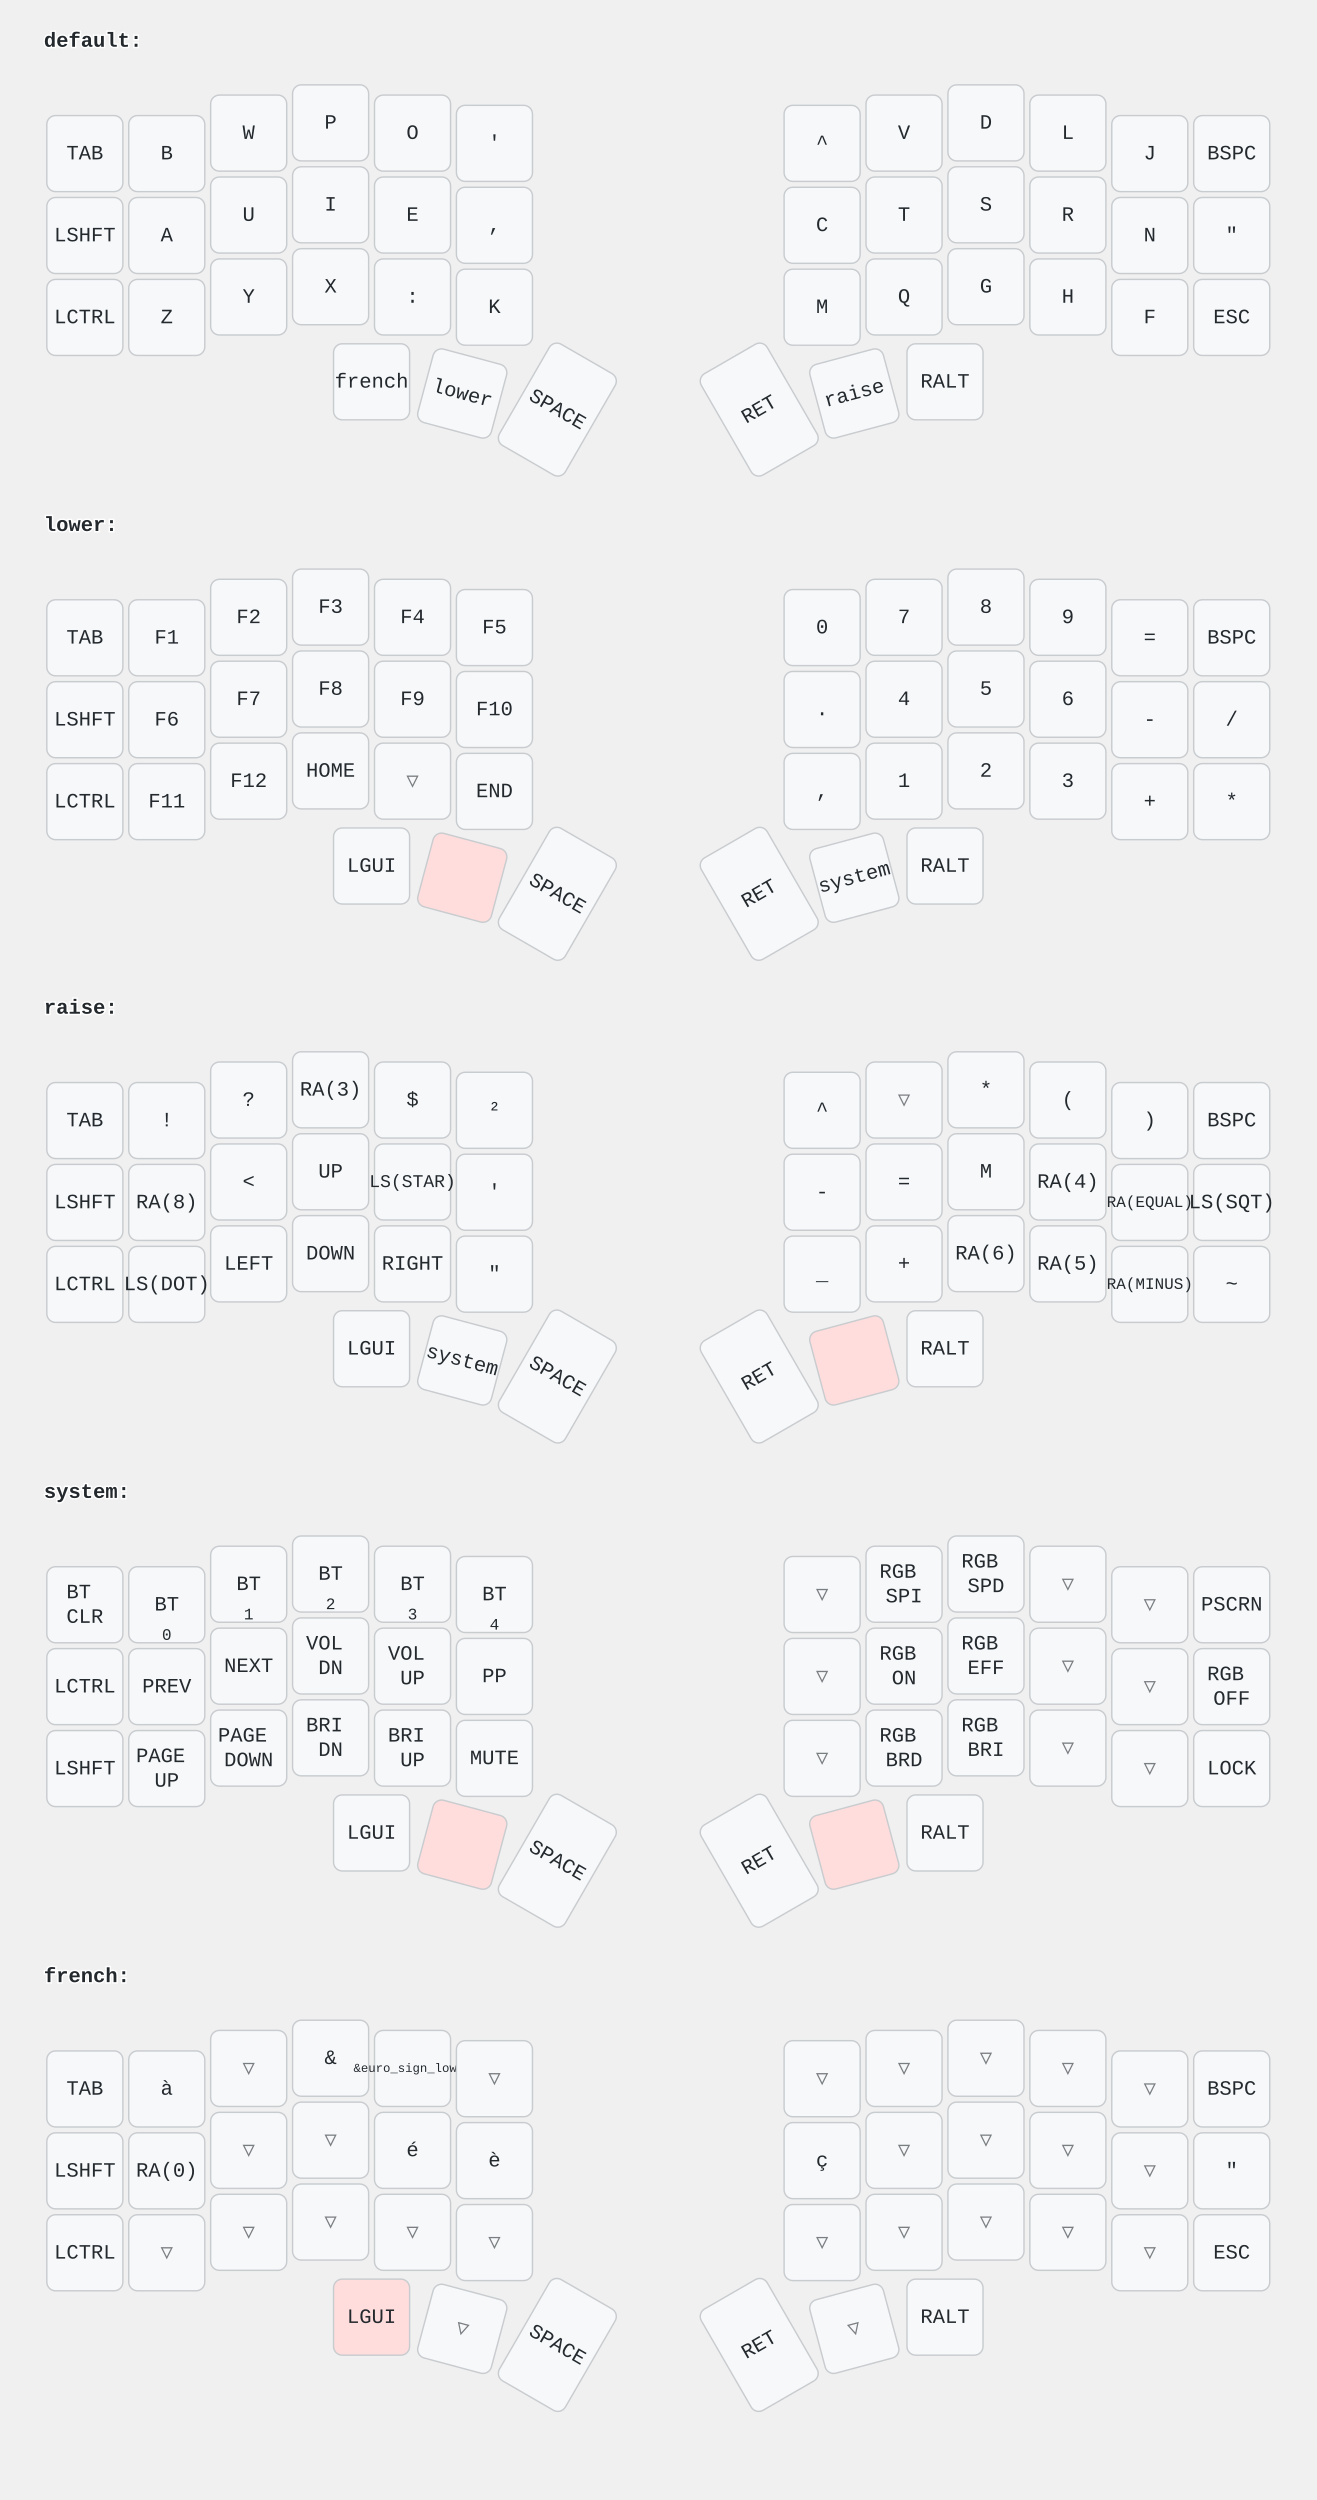
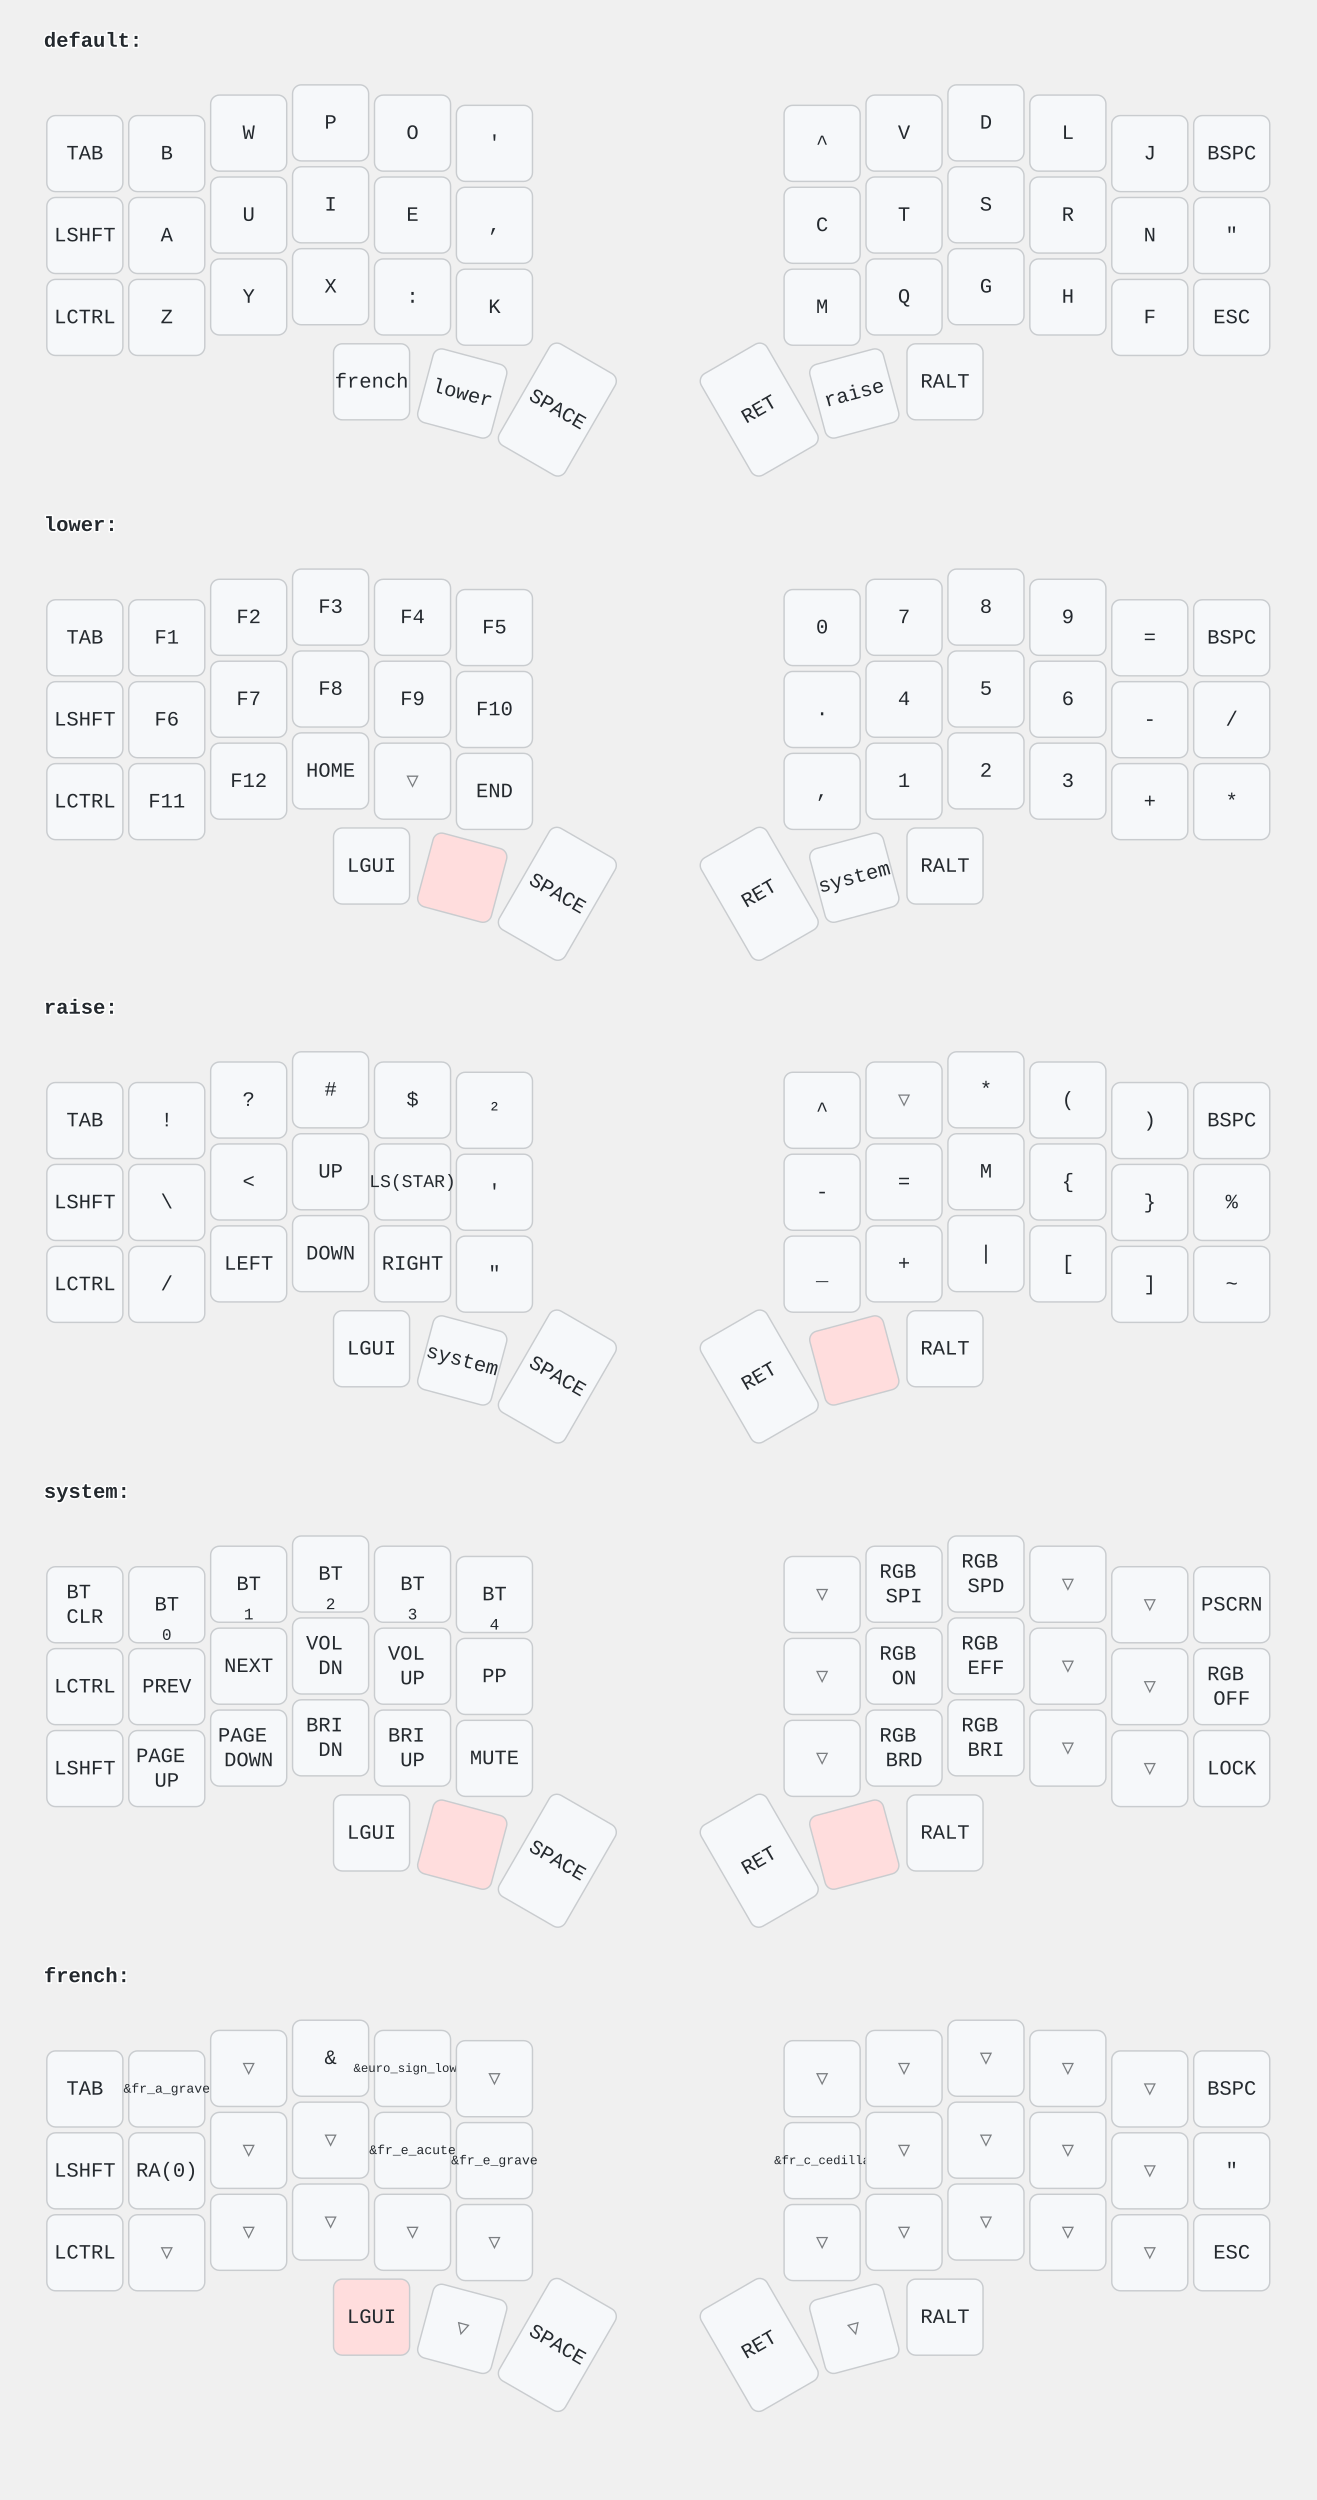
<svg xmlns="http://www.w3.org/2000/svg" width="900" height="1709" viewBox="0 0 900 1709" class="keymap">
  <style>/* inherit to force styles through use tags */
svg path {
    fill: inherit;
}

/* font and background color specifications */
svg.keymap {
    font-family: SFMono-Regular,Consolas,Liberation Mono,Menlo,monospace;
    font-size: 14px;
    font-kerning: normal;
    text-rendering: optimizeLegibility;
    fill: #24292e;
}

/* default key styling */
rect.key {
    fill: #f6f8fa;
}

rect.key, rect.combo {
    stroke: #c9cccf;
    stroke-width: 1;
}

/* default key side styling, only used is draw_key_sides is set */
rect.side {
    filter: brightness(90%);
}

/* color accent for combo boxes */
rect.combo, rect.combo-separate {
    fill: #cdf;
}

/* color accent for held keys */
rect.held, rect.combo.held {
    fill: #fdd;
}

/* color accent for ghost (optional) keys */
rect.ghost, rect.combo.ghost {
    stroke-dasharray: 4, 4;
    stroke-width: 2;
}

text {
    text-anchor: middle;
    dominant-baseline: middle;
}

/* styling for layer labels */
text.label {
    font-weight: bold;
    text-anchor: start;
    stroke: white;
    stroke-width: 2;
    paint-order: stroke;
}

/* styling for combo tap, and key hold/shifted label text */
text.combo, text.hold, text.shifted {
    font-size: 11px;
}

text.hold {
    text-anchor: middle;
    dominant-baseline: auto;
}

text.shifted {
    text-anchor: middle;
    dominant-baseline: hanging;
}

/* styling for hold/shifted label text in combo box */
text.combo.hold, text.combo.shifted {
    font-size: 8px;
}

/* lighter symbol for transparent keys */
text.trans {
    fill: #7b7e81;
}

/* styling for combo dendrons */
path.combo {
    stroke-width: 1;
    stroke: gray;
    fill: none;
}

/* Start Tabler Icons Cleanup */
/* cannot use height/width with glyphs */
.icon-tabler &gt; path {
    fill: inherit;
    stroke: inherit;
    stroke-width: 2;
}
/* hide tabler's default box */
.icon-tabler &gt; path[stroke="none"][fill="none"] {
    visibility: hidden;
}
/* End Tabler Icons Cleanup */
</style>
  <g transform="translate(30, 0)" class="layer-default">
    <text x="0" y="28" class="label">default:</text>
    <g transform="translate(0, 56)">
      <g transform="translate(28, 49)" class="key keypos-0">
        <rect rx="6" ry="6" x="-26" y="-26" width="52" height="52" class="key" />
        <text x="0" y="0" class="key tap">TAB</text>
      </g>
      <g transform="translate(84, 49)" class="key keypos-1">
        <rect rx="6" ry="6" x="-26" y="-26" width="52" height="52" class="key" />
        <text x="0" y="0" class="key tap">B</text>
      </g>
      <g transform="translate(140, 35)" class="key keypos-2">
        <rect rx="6" ry="6" x="-26" y="-26" width="52" height="52" class="key" />
        <text x="0" y="0" class="key tap">W</text>
      </g>
      <g transform="translate(196, 28)" class="key keypos-3">
        <rect rx="6" ry="6" x="-26" y="-26" width="52" height="52" class="key" />
        <text x="0" y="0" class="key tap">P</text>
      </g>
      <g transform="translate(252, 35)" class="key keypos-4">
        <rect rx="6" ry="6" x="-26" y="-26" width="52" height="52" class="key" />
        <text x="0" y="0" class="key tap">O</text>
      </g>
      <g transform="translate(308, 42)" class="key keypos-5">
        <rect rx="6" ry="6" x="-26" y="-26" width="52" height="52" class="key" />
        <text x="0" y="0" class="key tap">'</text>
      </g>
      <g transform="translate(532, 42)" class="key keypos-6">
        <rect rx="6" ry="6" x="-26" y="-26" width="52" height="52" class="key" />
        <text x="0" y="0" class="key tap">^</text>
      </g>
      <g transform="translate(588, 35)" class="key keypos-7">
        <rect rx="6" ry="6" x="-26" y="-26" width="52" height="52" class="key" />
        <text x="0" y="0" class="key tap">V</text>
      </g>
      <g transform="translate(644, 28)" class="key keypos-8">
        <rect rx="6" ry="6" x="-26" y="-26" width="52" height="52" class="key" />
        <text x="0" y="0" class="key tap">D</text>
      </g>
      <g transform="translate(700, 35)" class="key keypos-9">
        <rect rx="6" ry="6" x="-26" y="-26" width="52" height="52" class="key" />
        <text x="0" y="0" class="key tap">L</text>
      </g>
      <g transform="translate(756, 49)" class="key keypos-10">
        <rect rx="6" ry="6" x="-26" y="-26" width="52" height="52" class="key" />
        <text x="0" y="0" class="key tap">J</text>
      </g>
      <g transform="translate(812, 49)" class="key keypos-11">
        <rect rx="6" ry="6" x="-26" y="-26" width="52" height="52" class="key" />
        <text x="0" y="0" class="key tap">BSPC</text>
      </g>
      <g transform="translate(28, 105)" class="key keypos-12">
        <rect rx="6" ry="6" x="-26" y="-26" width="52" height="52" class="key" />
        <text x="0" y="0" class="key tap">LSHFT</text>
      </g>
      <g transform="translate(84, 105)" class="key keypos-13">
        <rect rx="6" ry="6" x="-26" y="-26" width="52" height="52" class="key" />
        <text x="0" y="0" class="key tap">A</text>
      </g>
      <g transform="translate(140, 91)" class="key keypos-14">
        <rect rx="6" ry="6" x="-26" y="-26" width="52" height="52" class="key" />
        <text x="0" y="0" class="key tap">U</text>
      </g>
      <g transform="translate(196, 84)" class="key keypos-15">
        <rect rx="6" ry="6" x="-26" y="-26" width="52" height="52" class="key" />
        <text x="0" y="0" class="key tap">I</text>
      </g>
      <g transform="translate(252, 91)" class="key keypos-16">
        <rect rx="6" ry="6" x="-26" y="-26" width="52" height="52" class="key" />
        <text x="0" y="0" class="key tap">E</text>
      </g>
      <g transform="translate(308, 98)" class="key keypos-17">
        <rect rx="6" ry="6" x="-26" y="-26" width="52" height="52" class="key" />
        <text x="0" y="0" class="key tap">,</text>
      </g>
      <g transform="translate(532, 98)" class="key keypos-18">
        <rect rx="6" ry="6" x="-26" y="-26" width="52" height="52" class="key" />
        <text x="0" y="0" class="key tap">C</text>
      </g>
      <g transform="translate(588, 91)" class="key keypos-19">
        <rect rx="6" ry="6" x="-26" y="-26" width="52" height="52" class="key" />
        <text x="0" y="0" class="key tap">T</text>
      </g>
      <g transform="translate(644, 84)" class="key keypos-20">
        <rect rx="6" ry="6" x="-26" y="-26" width="52" height="52" class="key" />
        <text x="0" y="0" class="key tap">S</text>
      </g>
      <g transform="translate(700, 91)" class="key keypos-21">
        <rect rx="6" ry="6" x="-26" y="-26" width="52" height="52" class="key" />
        <text x="0" y="0" class="key tap">R</text>
      </g>
      <g transform="translate(756, 105)" class="key keypos-22">
        <rect rx="6" ry="6" x="-26" y="-26" width="52" height="52" class="key" />
        <text x="0" y="0" class="key tap">N</text>
      </g>
      <g transform="translate(812, 105)" class="key keypos-23">
        <rect rx="6" ry="6" x="-26" y="-26" width="52" height="52" class="key" />
        <text x="0" y="0" class="key tap">"</text>
      </g>
      <g transform="translate(28, 161)" class="key keypos-24">
        <rect rx="6" ry="6" x="-26" y="-26" width="52" height="52" class="key" />
        <text x="0" y="0" class="key tap">LCTRL</text>
      </g>
      <g transform="translate(84, 161)" class="key keypos-25">
        <rect rx="6" ry="6" x="-26" y="-26" width="52" height="52" class="key" />
        <text x="0" y="0" class="key tap">Z</text>
      </g>
      <g transform="translate(140, 147)" class="key keypos-26">
        <rect rx="6" ry="6" x="-26" y="-26" width="52" height="52" class="key" />
        <text x="0" y="0" class="key tap">Y</text>
      </g>
      <g transform="translate(196, 140)" class="key keypos-27">
        <rect rx="6" ry="6" x="-26" y="-26" width="52" height="52" class="key" />
        <text x="0" y="0" class="key tap">X</text>
      </g>
      <g transform="translate(252, 147)" class="key keypos-28">
        <rect rx="6" ry="6" x="-26" y="-26" width="52" height="52" class="key" />
        <text x="0" y="0" class="key tap">:</text>
      </g>
      <g transform="translate(308, 154)" class="key keypos-29">
        <rect rx="6" ry="6" x="-26" y="-26" width="52" height="52" class="key" />
        <text x="0" y="0" class="key tap">K</text>
      </g>
      <g transform="translate(532, 154)" class="key keypos-30">
        <rect rx="6" ry="6" x="-26" y="-26" width="52" height="52" class="key" />
        <text x="0" y="0" class="key tap">M</text>
      </g>
      <g transform="translate(588, 147)" class="key keypos-31">
        <rect rx="6" ry="6" x="-26" y="-26" width="52" height="52" class="key" />
        <text x="0" y="0" class="key tap">Q</text>
      </g>
      <g transform="translate(644, 140)" class="key keypos-32">
        <rect rx="6" ry="6" x="-26" y="-26" width="52" height="52" class="key" />
        <text x="0" y="0" class="key tap">G</text>
      </g>
      <g transform="translate(700, 147)" class="key keypos-33">
        <rect rx="6" ry="6" x="-26" y="-26" width="52" height="52" class="key" />
        <text x="0" y="0" class="key tap">H</text>
      </g>
      <g transform="translate(756, 161)" class="key keypos-34">
        <rect rx="6" ry="6" x="-26" y="-26" width="52" height="52" class="key" />
        <text x="0" y="0" class="key tap">F</text>
      </g>
      <g transform="translate(812, 161)" class="key keypos-35">
        <rect rx="6" ry="6" x="-26" y="-26" width="52" height="52" class="key" />
        <text x="0" y="0" class="key tap">ESC</text>
      </g>
      <g transform="translate(224, 205)" class="key keypos-36">
        <rect rx="6" ry="6" x="-26" y="-26" width="52" height="52" class="key" />
        <text x="0" y="0" class="key tap">french</text>
      </g>
      <g transform="translate(286, 213) rotate(15.0)" class="key keypos-37">
        <rect rx="6" ry="6" x="-26" y="-26" width="52" height="52" class="key" />
        <text x="0" y="0" class="key tap">lower</text>
      </g>
      <g transform="translate(351, 224) rotate(30.0)" class="key keypos-38">
        <rect rx="6" ry="6" x="-26" y="-40" width="52" height="80" class="key" />
        <text x="0" y="0" class="key tap">SPACE</text>
      </g>
      <g transform="translate(489, 224) rotate(-30.0)" class="key keypos-39">
        <rect rx="6" ry="6" x="-26" y="-40" width="52" height="80" class="key" />
        <text x="0" y="0" class="key tap">RET</text>
      </g>
      <g transform="translate(554, 213) rotate(-15.0)" class="key keypos-40">
        <rect rx="6" ry="6" x="-26" y="-26" width="52" height="52" class="key" />
        <text x="0" y="0" class="key tap">raise</text>
      </g>
      <g transform="translate(616, 205)" class="key keypos-41">
        <rect rx="6" ry="6" x="-26" y="-26" width="52" height="52" class="key" />
        <text x="0" y="0" class="key tap">RALT</text>
      </g>
    </g>
  </g>
  <g transform="translate(30, 331)" class="layer-lower">
    <text x="0" y="28" class="label">lower:</text>
    <g transform="translate(0, 56)">
      <g transform="translate(28, 49)" class="key keypos-0">
        <rect rx="6" ry="6" x="-26" y="-26" width="52" height="52" class="key" />
        <text x="0" y="0" class="key tap">TAB</text>
      </g>
      <g transform="translate(84, 49)" class="key keypos-1">
        <rect rx="6" ry="6" x="-26" y="-26" width="52" height="52" class="key" />
        <text x="0" y="0" class="key tap">F1</text>
      </g>
      <g transform="translate(140, 35)" class="key keypos-2">
        <rect rx="6" ry="6" x="-26" y="-26" width="52" height="52" class="key" />
        <text x="0" y="0" class="key tap">F2</text>
      </g>
      <g transform="translate(196, 28)" class="key keypos-3">
        <rect rx="6" ry="6" x="-26" y="-26" width="52" height="52" class="key" />
        <text x="0" y="0" class="key tap">F3</text>
      </g>
      <g transform="translate(252, 35)" class="key keypos-4">
        <rect rx="6" ry="6" x="-26" y="-26" width="52" height="52" class="key" />
        <text x="0" y="0" class="key tap">F4</text>
      </g>
      <g transform="translate(308, 42)" class="key keypos-5">
        <rect rx="6" ry="6" x="-26" y="-26" width="52" height="52" class="key" />
        <text x="0" y="0" class="key tap">F5</text>
      </g>
      <g transform="translate(532, 42)" class="key keypos-6">
        <rect rx="6" ry="6" x="-26" y="-26" width="52" height="52" class="key" />
        <text x="0" y="0" class="key tap">0</text>
      </g>
      <g transform="translate(588, 35)" class="key keypos-7">
        <rect rx="6" ry="6" x="-26" y="-26" width="52" height="52" class="key" />
        <text x="0" y="0" class="key tap">7</text>
      </g>
      <g transform="translate(644, 28)" class="key keypos-8">
        <rect rx="6" ry="6" x="-26" y="-26" width="52" height="52" class="key" />
        <text x="0" y="0" class="key tap">8</text>
      </g>
      <g transform="translate(700, 35)" class="key keypos-9">
        <rect rx="6" ry="6" x="-26" y="-26" width="52" height="52" class="key" />
        <text x="0" y="0" class="key tap">9</text>
      </g>
      <g transform="translate(756, 49)" class="key keypos-10">
        <rect rx="6" ry="6" x="-26" y="-26" width="52" height="52" class="key" />
        <text x="0" y="0" class="key tap">=</text>
      </g>
      <g transform="translate(812, 49)" class="key keypos-11">
        <rect rx="6" ry="6" x="-26" y="-26" width="52" height="52" class="key" />
        <text x="0" y="0" class="key tap">BSPC</text>
      </g>
      <g transform="translate(28, 105)" class="key keypos-12">
        <rect rx="6" ry="6" x="-26" y="-26" width="52" height="52" class="key" />
        <text x="0" y="0" class="key tap">LSHFT</text>
      </g>
      <g transform="translate(84, 105)" class="key keypos-13">
        <rect rx="6" ry="6" x="-26" y="-26" width="52" height="52" class="key" />
        <text x="0" y="0" class="key tap">F6</text>
      </g>
      <g transform="translate(140, 91)" class="key keypos-14">
        <rect rx="6" ry="6" x="-26" y="-26" width="52" height="52" class="key" />
        <text x="0" y="0" class="key tap">F7</text>
      </g>
      <g transform="translate(196, 84)" class="key keypos-15">
        <rect rx="6" ry="6" x="-26" y="-26" width="52" height="52" class="key" />
        <text x="0" y="0" class="key tap">F8</text>
      </g>
      <g transform="translate(252, 91)" class="key keypos-16">
        <rect rx="6" ry="6" x="-26" y="-26" width="52" height="52" class="key" />
        <text x="0" y="0" class="key tap">F9</text>
      </g>
      <g transform="translate(308, 98)" class="key keypos-17">
        <rect rx="6" ry="6" x="-26" y="-26" width="52" height="52" class="key" />
        <text x="0" y="0" class="key tap">F10</text>
      </g>
      <g transform="translate(532, 98)" class="key keypos-18">
        <rect rx="6" ry="6" x="-26" y="-26" width="52" height="52" class="key" />
        <text x="0" y="0" class="key tap">.</text>
      </g>
      <g transform="translate(588, 91)" class="key keypos-19">
        <rect rx="6" ry="6" x="-26" y="-26" width="52" height="52" class="key" />
        <text x="0" y="0" class="key tap">4</text>
      </g>
      <g transform="translate(644, 84)" class="key keypos-20">
        <rect rx="6" ry="6" x="-26" y="-26" width="52" height="52" class="key" />
        <text x="0" y="0" class="key tap">5</text>
      </g>
      <g transform="translate(700, 91)" class="key keypos-21">
        <rect rx="6" ry="6" x="-26" y="-26" width="52" height="52" class="key" />
        <text x="0" y="0" class="key tap">6</text>
      </g>
      <g transform="translate(756, 105)" class="key keypos-22">
        <rect rx="6" ry="6" x="-26" y="-26" width="52" height="52" class="key" />
        <text x="0" y="0" class="key tap">-</text>
      </g>
      <g transform="translate(812, 105)" class="key keypos-23">
        <rect rx="6" ry="6" x="-26" y="-26" width="52" height="52" class="key" />
        <text x="0" y="0" class="key tap">/</text>
      </g>
      <g transform="translate(28, 161)" class="key keypos-24">
        <rect rx="6" ry="6" x="-26" y="-26" width="52" height="52" class="key" />
        <text x="0" y="0" class="key tap">LCTRL</text>
      </g>
      <g transform="translate(84, 161)" class="key keypos-25">
        <rect rx="6" ry="6" x="-26" y="-26" width="52" height="52" class="key" />
        <text x="0" y="0" class="key tap">F11</text>
      </g>
      <g transform="translate(140, 147)" class="key keypos-26">
        <rect rx="6" ry="6" x="-26" y="-26" width="52" height="52" class="key" />
        <text x="0" y="0" class="key tap">F12</text>
      </g>
      <g transform="translate(196, 140)" class="key keypos-27">
        <rect rx="6" ry="6" x="-26" y="-26" width="52" height="52" class="key" />
        <text x="0" y="0" class="key tap">HOME</text>
      </g>
      <g transform="translate(252, 147)" class="key trans keypos-28">
        <rect rx="6" ry="6" x="-26" y="-26" width="52" height="52" class="key trans" />
        <text x="0" y="0" class="key trans tap">▽</text>
      </g>
      <g transform="translate(308, 154)" class="key keypos-29">
        <rect rx="6" ry="6" x="-26" y="-26" width="52" height="52" class="key" />
        <text x="0" y="0" class="key tap">END</text>
      </g>
      <g transform="translate(532, 154)" class="key keypos-30">
        <rect rx="6" ry="6" x="-26" y="-26" width="52" height="52" class="key" />
        <text x="0" y="0" class="key tap">,</text>
      </g>
      <g transform="translate(588, 147)" class="key keypos-31">
        <rect rx="6" ry="6" x="-26" y="-26" width="52" height="52" class="key" />
        <text x="0" y="0" class="key tap">1</text>
      </g>
      <g transform="translate(644, 140)" class="key keypos-32">
        <rect rx="6" ry="6" x="-26" y="-26" width="52" height="52" class="key" />
        <text x="0" y="0" class="key tap">2</text>
      </g>
      <g transform="translate(700, 147)" class="key keypos-33">
        <rect rx="6" ry="6" x="-26" y="-26" width="52" height="52" class="key" />
        <text x="0" y="0" class="key tap">3</text>
      </g>
      <g transform="translate(756, 161)" class="key keypos-34">
        <rect rx="6" ry="6" x="-26" y="-26" width="52" height="52" class="key" />
        <text x="0" y="0" class="key tap">+</text>
      </g>
      <g transform="translate(812, 161)" class="key keypos-35">
        <rect rx="6" ry="6" x="-26" y="-26" width="52" height="52" class="key" />
        <text x="0" y="0" class="key tap">*</text>
      </g>
      <g transform="translate(224, 205)" class="key keypos-36">
        <rect rx="6" ry="6" x="-26" y="-26" width="52" height="52" class="key" />
        <text x="0" y="0" class="key tap">LGUI</text>
      </g>
      <g transform="translate(286, 213) rotate(15.0)" class="key held keypos-37">
        <rect rx="6" ry="6" x="-26" y="-26" width="52" height="52" class="key held" />
      </g>
      <g transform="translate(351, 224) rotate(30.0)" class="key keypos-38">
        <rect rx="6" ry="6" x="-26" y="-40" width="52" height="80" class="key" />
        <text x="0" y="0" class="key tap">SPACE</text>
      </g>
      <g transform="translate(489, 224) rotate(-30.0)" class="key keypos-39">
        <rect rx="6" ry="6" x="-26" y="-40" width="52" height="80" class="key" />
        <text x="0" y="0" class="key tap">RET</text>
      </g>
      <g transform="translate(554, 213) rotate(-15.0)" class="key keypos-40">
        <rect rx="6" ry="6" x="-26" y="-26" width="52" height="52" class="key" />
        <text x="0" y="0" class="key tap">system</text>
      </g>
      <g transform="translate(616, 205)" class="key keypos-41">
        <rect rx="6" ry="6" x="-26" y="-26" width="52" height="52" class="key" />
        <text x="0" y="0" class="key tap">RALT</text>
      </g>
    </g>
  </g>
  <g transform="translate(30, 661)" class="layer-raise">
    <text x="0" y="28" class="label">raise:</text>
    <g transform="translate(0, 56)">
      <g transform="translate(28, 49)" class="key keypos-0">
        <rect rx="6" ry="6" x="-26" y="-26" width="52" height="52" class="key" />
        <text x="0" y="0" class="key tap">TAB</text>
      </g>
      <g transform="translate(84, 49)" class="key keypos-1">
        <rect rx="6" ry="6" x="-26" y="-26" width="52" height="52" class="key" />
        <text x="0" y="0" class="key tap">!</text>
      </g>
      <g transform="translate(140, 35)" class="key keypos-2">
        <rect rx="6" ry="6" x="-26" y="-26" width="52" height="52" class="key" />
        <text x="0" y="0" class="key tap">?</text>
      </g>
      <g transform="translate(196, 28)" class="key keypos-3">
        <rect rx="6" ry="6" x="-26" y="-26" width="52" height="52" class="key" />
-         <text x="0" y="0" class="key tap">RA(3)</text>
+         <text x="0" y="0" class="key tap">#</text>
      </g>
      <g transform="translate(252, 35)" class="key keypos-4">
        <rect rx="6" ry="6" x="-26" y="-26" width="52" height="52" class="key" />
        <text x="0" y="0" class="key tap">$</text>
      </g>
      <g transform="translate(308, 42)" class="key keypos-5">
        <rect rx="6" ry="6" x="-26" y="-26" width="52" height="52" class="key" />
        <text x="0" y="0" class="key tap">²</text>
      </g>
      <g transform="translate(532, 42)" class="key keypos-6">
        <rect rx="6" ry="6" x="-26" y="-26" width="52" height="52" class="key" />
        <text x="0" y="0" class="key tap">^</text>
      </g>
      <g transform="translate(588, 35)" class="key trans keypos-7">
        <rect rx="6" ry="6" x="-26" y="-26" width="52" height="52" class="key trans" />
        <text x="0" y="0" class="key trans tap">▽</text>
      </g>
      <g transform="translate(644, 28)" class="key keypos-8">
        <rect rx="6" ry="6" x="-26" y="-26" width="52" height="52" class="key" />
        <text x="0" y="0" class="key tap">*</text>
      </g>
      <g transform="translate(700, 35)" class="key keypos-9">
        <rect rx="6" ry="6" x="-26" y="-26" width="52" height="52" class="key" />
        <text x="0" y="0" class="key tap">(</text>
      </g>
      <g transform="translate(756, 49)" class="key keypos-10">
        <rect rx="6" ry="6" x="-26" y="-26" width="52" height="52" class="key" />
        <text x="0" y="0" class="key tap">)</text>
      </g>
      <g transform="translate(812, 49)" class="key keypos-11">
        <rect rx="6" ry="6" x="-26" y="-26" width="52" height="52" class="key" />
        <text x="0" y="0" class="key tap">BSPC</text>
      </g>
      <g transform="translate(28, 105)" class="key keypos-12">
        <rect rx="6" ry="6" x="-26" y="-26" width="52" height="52" class="key" />
        <text x="0" y="0" class="key tap">LSHFT</text>
      </g>
      <g transform="translate(84, 105)" class="key keypos-13">
        <rect rx="6" ry="6" x="-26" y="-26" width="52" height="52" class="key" />
-         <text x="0" y="0" class="key tap">RA(8)</text>
+         <text x="0" y="0" class="key tap">\</text>
      </g>
      <g transform="translate(140, 91)" class="key keypos-14">
        <rect rx="6" ry="6" x="-26" y="-26" width="52" height="52" class="key" />
        <text x="0" y="0" class="key tap">&lt;</text>
      </g>
      <g transform="translate(196, 84)" class="key keypos-15">
        <rect rx="6" ry="6" x="-26" y="-26" width="52" height="52" class="key" />
        <text x="0" y="0" class="key tap">UP</text>
      </g>
      <g transform="translate(252, 91)" class="key keypos-16">
        <rect rx="6" ry="6" x="-26" y="-26" width="52" height="52" class="key" />
        <text x="0" y="0" class="key tap">
          <tspan style="font-size: 88%">LS(STAR)</tspan>
        </text>
      </g>
      <g transform="translate(308, 98)" class="key keypos-17">
        <rect rx="6" ry="6" x="-26" y="-26" width="52" height="52" class="key" />
        <text x="0" y="0" class="key tap">'</text>
      </g>
      <g transform="translate(532, 98)" class="key keypos-18">
        <rect rx="6" ry="6" x="-26" y="-26" width="52" height="52" class="key" />
        <text x="0" y="0" class="key tap">-</text>
      </g>
      <g transform="translate(588, 91)" class="key keypos-19">
        <rect rx="6" ry="6" x="-26" y="-26" width="52" height="52" class="key" />
        <text x="0" y="0" class="key tap">=</text>
      </g>
      <g transform="translate(644, 84)" class="key keypos-20">
        <rect rx="6" ry="6" x="-26" y="-26" width="52" height="52" class="key" />
        <text x="0" y="0" class="key tap">M</text>
      </g>
      <g transform="translate(700, 91)" class="key keypos-21">
        <rect rx="6" ry="6" x="-26" y="-26" width="52" height="52" class="key" />
-         <text x="0" y="0" class="key tap">RA(4)</text>
+         <text x="0" y="0" class="key tap">{</text>
      </g>
      <g transform="translate(756, 105)" class="key keypos-22">
        <rect rx="6" ry="6" x="-26" y="-26" width="52" height="52" class="key" />
-         <text x="0" y="0" class="key tap">
-           <tspan style="font-size: 78%">RA(EQUAL)</tspan>
-         </text>
+         <text x="0" y="0" class="key tap">}</text>
      </g>
      <g transform="translate(812, 105)" class="key keypos-23">
        <rect rx="6" ry="6" x="-26" y="-26" width="52" height="52" class="key" />
-         <text x="0" y="0" class="key tap">LS(SQT)</text>
+         <text x="0" y="0" class="key tap">%</text>
      </g>
      <g transform="translate(28, 161)" class="key keypos-24">
        <rect rx="6" ry="6" x="-26" y="-26" width="52" height="52" class="key" />
        <text x="0" y="0" class="key tap">LCTRL</text>
      </g>
      <g transform="translate(84, 161)" class="key keypos-25">
        <rect rx="6" ry="6" x="-26" y="-26" width="52" height="52" class="key" />
-         <text x="0" y="0" class="key tap">LS(DOT)</text>
+         <text x="0" y="0" class="key tap">/</text>
      </g>
      <g transform="translate(140, 147)" class="key keypos-26">
        <rect rx="6" ry="6" x="-26" y="-26" width="52" height="52" class="key" />
        <text x="0" y="0" class="key tap">LEFT</text>
      </g>
      <g transform="translate(196, 140)" class="key keypos-27">
        <rect rx="6" ry="6" x="-26" y="-26" width="52" height="52" class="key" />
        <text x="0" y="0" class="key tap">DOWN</text>
      </g>
      <g transform="translate(252, 147)" class="key keypos-28">
        <rect rx="6" ry="6" x="-26" y="-26" width="52" height="52" class="key" />
        <text x="0" y="0" class="key tap">RIGHT</text>
      </g>
      <g transform="translate(308, 154)" class="key keypos-29">
        <rect rx="6" ry="6" x="-26" y="-26" width="52" height="52" class="key" />
        <text x="0" y="0" class="key tap">"</text>
      </g>
      <g transform="translate(532, 154)" class="key keypos-30">
        <rect rx="6" ry="6" x="-26" y="-26" width="52" height="52" class="key" />
        <text x="0" y="0" class="key tap">_</text>
      </g>
      <g transform="translate(588, 147)" class="key keypos-31">
        <rect rx="6" ry="6" x="-26" y="-26" width="52" height="52" class="key" />
        <text x="0" y="0" class="key tap">+</text>
      </g>
      <g transform="translate(644, 140)" class="key keypos-32">
        <rect rx="6" ry="6" x="-26" y="-26" width="52" height="52" class="key" />
-         <text x="0" y="0" class="key tap">RA(6)</text>
+         <text x="0" y="0" class="key tap">|</text>
      </g>
      <g transform="translate(700, 147)" class="key keypos-33">
        <rect rx="6" ry="6" x="-26" y="-26" width="52" height="52" class="key" />
-         <text x="0" y="0" class="key tap">RA(5)</text>
+         <text x="0" y="0" class="key tap">[</text>
      </g>
      <g transform="translate(756, 161)" class="key keypos-34">
        <rect rx="6" ry="6" x="-26" y="-26" width="52" height="52" class="key" />
-         <text x="0" y="0" class="key tap">
-           <tspan style="font-size: 78%">RA(MINUS)</tspan>
-         </text>
+         <text x="0" y="0" class="key tap">]</text>
      </g>
      <g transform="translate(812, 161)" class="key keypos-35">
        <rect rx="6" ry="6" x="-26" y="-26" width="52" height="52" class="key" />
        <text x="0" y="0" class="key tap">~</text>
      </g>
      <g transform="translate(224, 205)" class="key keypos-36">
        <rect rx="6" ry="6" x="-26" y="-26" width="52" height="52" class="key" />
        <text x="0" y="0" class="key tap">LGUI</text>
      </g>
      <g transform="translate(286, 213) rotate(15.0)" class="key keypos-37">
        <rect rx="6" ry="6" x="-26" y="-26" width="52" height="52" class="key" />
        <text x="0" y="0" class="key tap">system</text>
      </g>
      <g transform="translate(351, 224) rotate(30.0)" class="key keypos-38">
        <rect rx="6" ry="6" x="-26" y="-40" width="52" height="80" class="key" />
        <text x="0" y="0" class="key tap">SPACE</text>
      </g>
      <g transform="translate(489, 224) rotate(-30.0)" class="key keypos-39">
        <rect rx="6" ry="6" x="-26" y="-40" width="52" height="80" class="key" />
        <text x="0" y="0" class="key tap">RET</text>
      </g>
      <g transform="translate(554, 213) rotate(-15.0)" class="key held keypos-40">
        <rect rx="6" ry="6" x="-26" y="-26" width="52" height="52" class="key held" />
      </g>
      <g transform="translate(616, 205)" class="key keypos-41">
        <rect rx="6" ry="6" x="-26" y="-26" width="52" height="52" class="key" />
        <text x="0" y="0" class="key tap">RALT</text>
      </g>
    </g>
  </g>
  <g transform="translate(30, 992)" class="layer-system">
    <text x="0" y="28" class="label">system:</text>
    <g transform="translate(0, 56)">
      <g transform="translate(28, 49)" class="key keypos-0">
        <rect rx="6" ry="6" x="-26" y="-26" width="52" height="52" class="key" />
        <text x="0" y="0" class="key tap">
          <tspan x="0" dy="-0.6em">BT</tspan>
          <tspan x="0" dy="1.2em">CLR</tspan>
        </text>
      </g>
      <g transform="translate(84, 49)" class="key keypos-1">
        <rect rx="6" ry="6" x="-26" y="-26" width="52" height="52" class="key" />
        <text x="0" y="0" class="key tap">BT</text>
        <text x="0" y="24" class="key hold">0</text>
      </g>
      <g transform="translate(140, 35)" class="key keypos-2">
        <rect rx="6" ry="6" x="-26" y="-26" width="52" height="52" class="key" />
        <text x="0" y="0" class="key tap">BT</text>
        <text x="0" y="24" class="key hold">1</text>
      </g>
      <g transform="translate(196, 28)" class="key keypos-3">
        <rect rx="6" ry="6" x="-26" y="-26" width="52" height="52" class="key" />
        <text x="0" y="0" class="key tap">BT</text>
        <text x="0" y="24" class="key hold">2</text>
      </g>
      <g transform="translate(252, 35)" class="key keypos-4">
        <rect rx="6" ry="6" x="-26" y="-26" width="52" height="52" class="key" />
        <text x="0" y="0" class="key tap">BT</text>
        <text x="0" y="24" class="key hold">3</text>
      </g>
      <g transform="translate(308, 42)" class="key keypos-5">
        <rect rx="6" ry="6" x="-26" y="-26" width="52" height="52" class="key" />
        <text x="0" y="0" class="key tap">BT</text>
        <text x="0" y="24" class="key hold">4</text>
      </g>
      <g transform="translate(532, 42)" class="key trans keypos-6">
        <rect rx="6" ry="6" x="-26" y="-26" width="52" height="52" class="key trans" />
        <text x="0" y="0" class="key trans tap">▽</text>
      </g>
      <g transform="translate(588, 35)" class="key keypos-7">
        <rect rx="6" ry="6" x="-26" y="-26" width="52" height="52" class="key" />
        <text x="0" y="0" class="key tap">
          <tspan x="0" dy="-0.6em">RGB</tspan>
          <tspan x="0" dy="1.2em">SPI</tspan>
        </text>
      </g>
      <g transform="translate(644, 28)" class="key keypos-8">
        <rect rx="6" ry="6" x="-26" y="-26" width="52" height="52" class="key" />
        <text x="0" y="0" class="key tap">
          <tspan x="0" dy="-0.6em">RGB</tspan>
          <tspan x="0" dy="1.2em">SPD</tspan>
        </text>
      </g>
      <g transform="translate(700, 35)" class="key trans keypos-9">
        <rect rx="6" ry="6" x="-26" y="-26" width="52" height="52" class="key trans" />
        <text x="0" y="0" class="key trans tap">▽</text>
      </g>
      <g transform="translate(756, 49)" class="key trans keypos-10">
        <rect rx="6" ry="6" x="-26" y="-26" width="52" height="52" class="key trans" />
        <text x="0" y="0" class="key trans tap">▽</text>
      </g>
      <g transform="translate(812, 49)" class="key keypos-11">
        <rect rx="6" ry="6" x="-26" y="-26" width="52" height="52" class="key" />
        <text x="0" y="0" class="key tap">PSCRN</text>
      </g>
      <g transform="translate(28, 105)" class="key keypos-12">
        <rect rx="6" ry="6" x="-26" y="-26" width="52" height="52" class="key" />
        <text x="0" y="0" class="key tap">LCTRL</text>
      </g>
      <g transform="translate(84, 105)" class="key keypos-13">
        <rect rx="6" ry="6" x="-26" y="-26" width="52" height="52" class="key" />
        <text x="0" y="0" class="key tap">PREV</text>
      </g>
      <g transform="translate(140, 91)" class="key keypos-14">
        <rect rx="6" ry="6" x="-26" y="-26" width="52" height="52" class="key" />
        <text x="0" y="0" class="key tap">NEXT</text>
      </g>
      <g transform="translate(196, 84)" class="key keypos-15">
        <rect rx="6" ry="6" x="-26" y="-26" width="52" height="52" class="key" />
        <text x="0" y="0" class="key tap">
          <tspan x="0" dy="-0.6em">VOL</tspan>
          <tspan x="0" dy="1.2em">DN</tspan>
        </text>
      </g>
      <g transform="translate(252, 91)" class="key keypos-16">
        <rect rx="6" ry="6" x="-26" y="-26" width="52" height="52" class="key" />
        <text x="0" y="0" class="key tap">
          <tspan x="0" dy="-0.6em">VOL</tspan>
          <tspan x="0" dy="1.2em">UP</tspan>
        </text>
      </g>
      <g transform="translate(308, 98)" class="key keypos-17">
        <rect rx="6" ry="6" x="-26" y="-26" width="52" height="52" class="key" />
        <text x="0" y="0" class="key tap">PP</text>
      </g>
      <g transform="translate(532, 98)" class="key trans keypos-18">
        <rect rx="6" ry="6" x="-26" y="-26" width="52" height="52" class="key trans" />
        <text x="0" y="0" class="key trans tap">▽</text>
      </g>
      <g transform="translate(588, 91)" class="key keypos-19">
        <rect rx="6" ry="6" x="-26" y="-26" width="52" height="52" class="key" />
        <text x="0" y="0" class="key tap">
          <tspan x="0" dy="-0.6em">RGB</tspan>
          <tspan x="0" dy="1.2em">ON</tspan>
        </text>
      </g>
      <g transform="translate(644, 84)" class="key keypos-20">
        <rect rx="6" ry="6" x="-26" y="-26" width="52" height="52" class="key" />
        <text x="0" y="0" class="key tap">
          <tspan x="0" dy="-0.6em">RGB</tspan>
          <tspan x="0" dy="1.2em">EFF</tspan>
        </text>
      </g>
      <g transform="translate(700, 91)" class="key trans keypos-21">
        <rect rx="6" ry="6" x="-26" y="-26" width="52" height="52" class="key trans" />
        <text x="0" y="0" class="key trans tap">▽</text>
      </g>
      <g transform="translate(756, 105)" class="key trans keypos-22">
        <rect rx="6" ry="6" x="-26" y="-26" width="52" height="52" class="key trans" />
        <text x="0" y="0" class="key trans tap">▽</text>
      </g>
      <g transform="translate(812, 105)" class="key keypos-23">
        <rect rx="6" ry="6" x="-26" y="-26" width="52" height="52" class="key" />
        <text x="0" y="0" class="key tap">
          <tspan x="0" dy="-0.6em">RGB</tspan>
          <tspan x="0" dy="1.2em">OFF</tspan>
        </text>
      </g>
      <g transform="translate(28, 161)" class="key keypos-24">
        <rect rx="6" ry="6" x="-26" y="-26" width="52" height="52" class="key" />
        <text x="0" y="0" class="key tap">LSHFT</text>
      </g>
      <g transform="translate(84, 161)" class="key keypos-25">
        <rect rx="6" ry="6" x="-26" y="-26" width="52" height="52" class="key" />
        <text x="0" y="0" class="key tap">
          <tspan x="0" dy="-0.6em">PAGE</tspan>
          <tspan x="0" dy="1.2em">UP</tspan>
        </text>
      </g>
      <g transform="translate(140, 147)" class="key keypos-26">
        <rect rx="6" ry="6" x="-26" y="-26" width="52" height="52" class="key" />
        <text x="0" y="0" class="key tap">
          <tspan x="0" dy="-0.6em">PAGE</tspan>
          <tspan x="0" dy="1.2em">DOWN</tspan>
        </text>
      </g>
      <g transform="translate(196, 140)" class="key keypos-27">
        <rect rx="6" ry="6" x="-26" y="-26" width="52" height="52" class="key" />
        <text x="0" y="0" class="key tap">
          <tspan x="0" dy="-0.6em">BRI</tspan>
          <tspan x="0" dy="1.2em">DN</tspan>
        </text>
      </g>
      <g transform="translate(252, 147)" class="key keypos-28">
        <rect rx="6" ry="6" x="-26" y="-26" width="52" height="52" class="key" />
        <text x="0" y="0" class="key tap">
          <tspan x="0" dy="-0.6em">BRI</tspan>
          <tspan x="0" dy="1.2em">UP</tspan>
        </text>
      </g>
      <g transform="translate(308, 154)" class="key keypos-29">
        <rect rx="6" ry="6" x="-26" y="-26" width="52" height="52" class="key" />
        <text x="0" y="0" class="key tap">MUTE</text>
      </g>
      <g transform="translate(532, 154)" class="key trans keypos-30">
        <rect rx="6" ry="6" x="-26" y="-26" width="52" height="52" class="key trans" />
        <text x="0" y="0" class="key trans tap">▽</text>
      </g>
      <g transform="translate(588, 147)" class="key keypos-31">
        <rect rx="6" ry="6" x="-26" y="-26" width="52" height="52" class="key" />
        <text x="0" y="0" class="key tap">
          <tspan x="0" dy="-0.6em">RGB</tspan>
          <tspan x="0" dy="1.2em">BRD</tspan>
        </text>
      </g>
      <g transform="translate(644, 140)" class="key keypos-32">
        <rect rx="6" ry="6" x="-26" y="-26" width="52" height="52" class="key" />
        <text x="0" y="0" class="key tap">
          <tspan x="0" dy="-0.6em">RGB</tspan>
          <tspan x="0" dy="1.2em">BRI</tspan>
        </text>
      </g>
      <g transform="translate(700, 147)" class="key trans keypos-33">
        <rect rx="6" ry="6" x="-26" y="-26" width="52" height="52" class="key trans" />
        <text x="0" y="0" class="key trans tap">▽</text>
      </g>
      <g transform="translate(756, 161)" class="key trans keypos-34">
        <rect rx="6" ry="6" x="-26" y="-26" width="52" height="52" class="key trans" />
        <text x="0" y="0" class="key trans tap">▽</text>
      </g>
      <g transform="translate(812, 161)" class="key keypos-35">
        <rect rx="6" ry="6" x="-26" y="-26" width="52" height="52" class="key" />
        <text x="0" y="0" class="key tap">LOCK</text>
      </g>
      <g transform="translate(224, 205)" class="key keypos-36">
        <rect rx="6" ry="6" x="-26" y="-26" width="52" height="52" class="key" />
        <text x="0" y="0" class="key tap">LGUI</text>
      </g>
      <g transform="translate(286, 213) rotate(15.0)" class="key held keypos-37">
        <rect rx="6" ry="6" x="-26" y="-26" width="52" height="52" class="key held" />
      </g>
      <g transform="translate(351, 224) rotate(30.0)" class="key keypos-38">
        <rect rx="6" ry="6" x="-26" y="-40" width="52" height="80" class="key" />
        <text x="0" y="0" class="key tap">SPACE</text>
      </g>
      <g transform="translate(489, 224) rotate(-30.0)" class="key keypos-39">
        <rect rx="6" ry="6" x="-26" y="-40" width="52" height="80" class="key" />
        <text x="0" y="0" class="key tap">RET</text>
      </g>
      <g transform="translate(554, 213) rotate(-15.0)" class="key held keypos-40">
        <rect rx="6" ry="6" x="-26" y="-26" width="52" height="52" class="key held" />
      </g>
      <g transform="translate(616, 205)" class="key keypos-41">
        <rect rx="6" ry="6" x="-26" y="-26" width="52" height="52" class="key" />
        <text x="0" y="0" class="key tap">RALT</text>
      </g>
    </g>
  </g>
  <g transform="translate(30, 1323)" class="layer-french">
    <text x="0" y="28" class="label">french:</text>
    <g transform="translate(0, 56)">
      <g transform="translate(28, 49)" class="key keypos-0">
        <rect rx="6" ry="6" x="-26" y="-26" width="52" height="52" class="key" />
        <text x="0" y="0" class="key tap">TAB</text>
      </g>
      <g transform="translate(84, 49)" class="key keypos-1">
        <rect rx="6" ry="6" x="-26" y="-26" width="52" height="52" class="key" />
-         <text x="0" y="0" class="key tap">à</text>
+         <text x="0" y="0" class="key tap">
+           <tspan style="font-size: 64%">&amp;fr_a_grave</tspan>
+         </text>
      </g>
      <g transform="translate(140, 35)" class="key trans keypos-2">
        <rect rx="6" ry="6" x="-26" y="-26" width="52" height="52" class="key trans" />
        <text x="0" y="0" class="key trans tap">▽</text>
      </g>
      <g transform="translate(196, 28)" class="key keypos-3">
        <rect rx="6" ry="6" x="-26" y="-26" width="52" height="52" class="key" />
        <text x="0" y="0" class="key tap">&amp;</text>
      </g>
      <g transform="translate(252, 35)" class="key keypos-4">
        <rect rx="6" ry="6" x="-26" y="-26" width="52" height="52" class="key" />
        <text x="0" y="0" class="key tap">
          <tspan style="font-size: 60%">&amp;euro_sign_lower</tspan>
        </text>
      </g>
      <g transform="translate(308, 42)" class="key trans keypos-5">
        <rect rx="6" ry="6" x="-26" y="-26" width="52" height="52" class="key trans" />
        <text x="0" y="0" class="key trans tap">▽</text>
      </g>
      <g transform="translate(532, 42)" class="key trans keypos-6">
        <rect rx="6" ry="6" x="-26" y="-26" width="52" height="52" class="key trans" />
        <text x="0" y="0" class="key trans tap">▽</text>
      </g>
      <g transform="translate(588, 35)" class="key trans keypos-7">
        <rect rx="6" ry="6" x="-26" y="-26" width="52" height="52" class="key trans" />
        <text x="0" y="0" class="key trans tap">▽</text>
      </g>
      <g transform="translate(644, 28)" class="key trans keypos-8">
        <rect rx="6" ry="6" x="-26" y="-26" width="52" height="52" class="key trans" />
        <text x="0" y="0" class="key trans tap">▽</text>
      </g>
      <g transform="translate(700, 35)" class="key trans keypos-9">
        <rect rx="6" ry="6" x="-26" y="-26" width="52" height="52" class="key trans" />
        <text x="0" y="0" class="key trans tap">▽</text>
      </g>
      <g transform="translate(756, 49)" class="key trans keypos-10">
        <rect rx="6" ry="6" x="-26" y="-26" width="52" height="52" class="key trans" />
        <text x="0" y="0" class="key trans tap">▽</text>
      </g>
      <g transform="translate(812, 49)" class="key keypos-11">
        <rect rx="6" ry="6" x="-26" y="-26" width="52" height="52" class="key" />
        <text x="0" y="0" class="key tap">BSPC</text>
      </g>
      <g transform="translate(28, 105)" class="key keypos-12">
        <rect rx="6" ry="6" x="-26" y="-26" width="52" height="52" class="key" />
        <text x="0" y="0" class="key tap">LSHFT</text>
      </g>
      <g transform="translate(84, 105)" class="key keypos-13">
        <rect rx="6" ry="6" x="-26" y="-26" width="52" height="52" class="key" />
        <text x="0" y="0" class="key tap">RA(0)</text>
      </g>
      <g transform="translate(140, 91)" class="key trans keypos-14">
        <rect rx="6" ry="6" x="-26" y="-26" width="52" height="52" class="key trans" />
        <text x="0" y="0" class="key trans tap">▽</text>
      </g>
      <g transform="translate(196, 84)" class="key trans keypos-15">
        <rect rx="6" ry="6" x="-26" y="-26" width="52" height="52" class="key trans" />
        <text x="0" y="0" class="key trans tap">▽</text>
      </g>
      <g transform="translate(252, 91)" class="key keypos-16">
        <rect rx="6" ry="6" x="-26" y="-26" width="52" height="52" class="key" />
-         <text x="0" y="0" class="key tap">é</text>
+         <text x="0" y="0" class="key tap">
+           <tspan style="font-size: 64%">&amp;fr_e_acute</tspan>
+         </text>
      </g>
      <g transform="translate(308, 98)" class="key keypos-17">
        <rect rx="6" ry="6" x="-26" y="-26" width="52" height="52" class="key" />
-         <text x="0" y="0" class="key tap">è</text>
+         <text x="0" y="0" class="key tap">
+           <tspan style="font-size: 64%">&amp;fr_e_grave</tspan>
+         </text>
      </g>
      <g transform="translate(532, 98)" class="key keypos-18">
        <rect rx="6" ry="6" x="-26" y="-26" width="52" height="52" class="key" />
-         <text x="0" y="0" class="key tap">ç</text>
+         <text x="0" y="0" class="key tap">
+           <tspan style="font-size: 60%">&amp;fr_c_cedilla</tspan>
+         </text>
      </g>
      <g transform="translate(588, 91)" class="key trans keypos-19">
        <rect rx="6" ry="6" x="-26" y="-26" width="52" height="52" class="key trans" />
        <text x="0" y="0" class="key trans tap">▽</text>
      </g>
      <g transform="translate(644, 84)" class="key trans keypos-20">
        <rect rx="6" ry="6" x="-26" y="-26" width="52" height="52" class="key trans" />
        <text x="0" y="0" class="key trans tap">▽</text>
      </g>
      <g transform="translate(700, 91)" class="key trans keypos-21">
        <rect rx="6" ry="6" x="-26" y="-26" width="52" height="52" class="key trans" />
        <text x="0" y="0" class="key trans tap">▽</text>
      </g>
      <g transform="translate(756, 105)" class="key trans keypos-22">
        <rect rx="6" ry="6" x="-26" y="-26" width="52" height="52" class="key trans" />
        <text x="0" y="0" class="key trans tap">▽</text>
      </g>
      <g transform="translate(812, 105)" class="key keypos-23">
        <rect rx="6" ry="6" x="-26" y="-26" width="52" height="52" class="key" />
        <text x="0" y="0" class="key tap">"</text>
      </g>
      <g transform="translate(28, 161)" class="key keypos-24">
        <rect rx="6" ry="6" x="-26" y="-26" width="52" height="52" class="key" />
        <text x="0" y="0" class="key tap">LCTRL</text>
      </g>
      <g transform="translate(84, 161)" class="key trans keypos-25">
        <rect rx="6" ry="6" x="-26" y="-26" width="52" height="52" class="key trans" />
        <text x="0" y="0" class="key trans tap">▽</text>
      </g>
      <g transform="translate(140, 147)" class="key trans keypos-26">
        <rect rx="6" ry="6" x="-26" y="-26" width="52" height="52" class="key trans" />
        <text x="0" y="0" class="key trans tap">▽</text>
      </g>
      <g transform="translate(196, 140)" class="key trans keypos-27">
        <rect rx="6" ry="6" x="-26" y="-26" width="52" height="52" class="key trans" />
        <text x="0" y="0" class="key trans tap">▽</text>
      </g>
      <g transform="translate(252, 147)" class="key trans keypos-28">
        <rect rx="6" ry="6" x="-26" y="-26" width="52" height="52" class="key trans" />
        <text x="0" y="0" class="key trans tap">▽</text>
      </g>
      <g transform="translate(308, 154)" class="key trans keypos-29">
        <rect rx="6" ry="6" x="-26" y="-26" width="52" height="52" class="key trans" />
        <text x="0" y="0" class="key trans tap">▽</text>
      </g>
      <g transform="translate(532, 154)" class="key trans keypos-30">
        <rect rx="6" ry="6" x="-26" y="-26" width="52" height="52" class="key trans" />
        <text x="0" y="0" class="key trans tap">▽</text>
      </g>
      <g transform="translate(588, 147)" class="key trans keypos-31">
        <rect rx="6" ry="6" x="-26" y="-26" width="52" height="52" class="key trans" />
        <text x="0" y="0" class="key trans tap">▽</text>
      </g>
      <g transform="translate(644, 140)" class="key trans keypos-32">
        <rect rx="6" ry="6" x="-26" y="-26" width="52" height="52" class="key trans" />
        <text x="0" y="0" class="key trans tap">▽</text>
      </g>
      <g transform="translate(700, 147)" class="key trans keypos-33">
        <rect rx="6" ry="6" x="-26" y="-26" width="52" height="52" class="key trans" />
        <text x="0" y="0" class="key trans tap">▽</text>
      </g>
      <g transform="translate(756, 161)" class="key trans keypos-34">
        <rect rx="6" ry="6" x="-26" y="-26" width="52" height="52" class="key trans" />
        <text x="0" y="0" class="key trans tap">▽</text>
      </g>
      <g transform="translate(812, 161)" class="key keypos-35">
        <rect rx="6" ry="6" x="-26" y="-26" width="52" height="52" class="key" />
        <text x="0" y="0" class="key tap">ESC</text>
      </g>
      <g transform="translate(224, 205)" class="key held keypos-36">
        <rect rx="6" ry="6" x="-26" y="-26" width="52" height="52" class="key held" />
        <text x="0" y="0" class="key held tap">LGUI</text>
      </g>
      <g transform="translate(286, 213) rotate(15.0)" class="key trans keypos-37">
        <rect rx="6" ry="6" x="-26" y="-26" width="52" height="52" class="key trans" />
        <text x="0" y="0" class="key trans tap">▽</text>
      </g>
      <g transform="translate(351, 224) rotate(30.0)" class="key keypos-38">
        <rect rx="6" ry="6" x="-26" y="-40" width="52" height="80" class="key" />
        <text x="0" y="0" class="key tap">SPACE</text>
      </g>
      <g transform="translate(489, 224) rotate(-30.0)" class="key keypos-39">
        <rect rx="6" ry="6" x="-26" y="-40" width="52" height="80" class="key" />
        <text x="0" y="0" class="key tap">RET</text>
      </g>
      <g transform="translate(554, 213) rotate(-15.0)" class="key trans keypos-40">
        <rect rx="6" ry="6" x="-26" y="-26" width="52" height="52" class="key trans" />
        <text x="0" y="0" class="key trans tap">▽</text>
      </g>
      <g transform="translate(616, 205)" class="key keypos-41">
        <rect rx="6" ry="6" x="-26" y="-26" width="52" height="52" class="key" />
        <text x="0" y="0" class="key tap">RALT</text>
      </g>
    </g>
  </g>
</svg>
